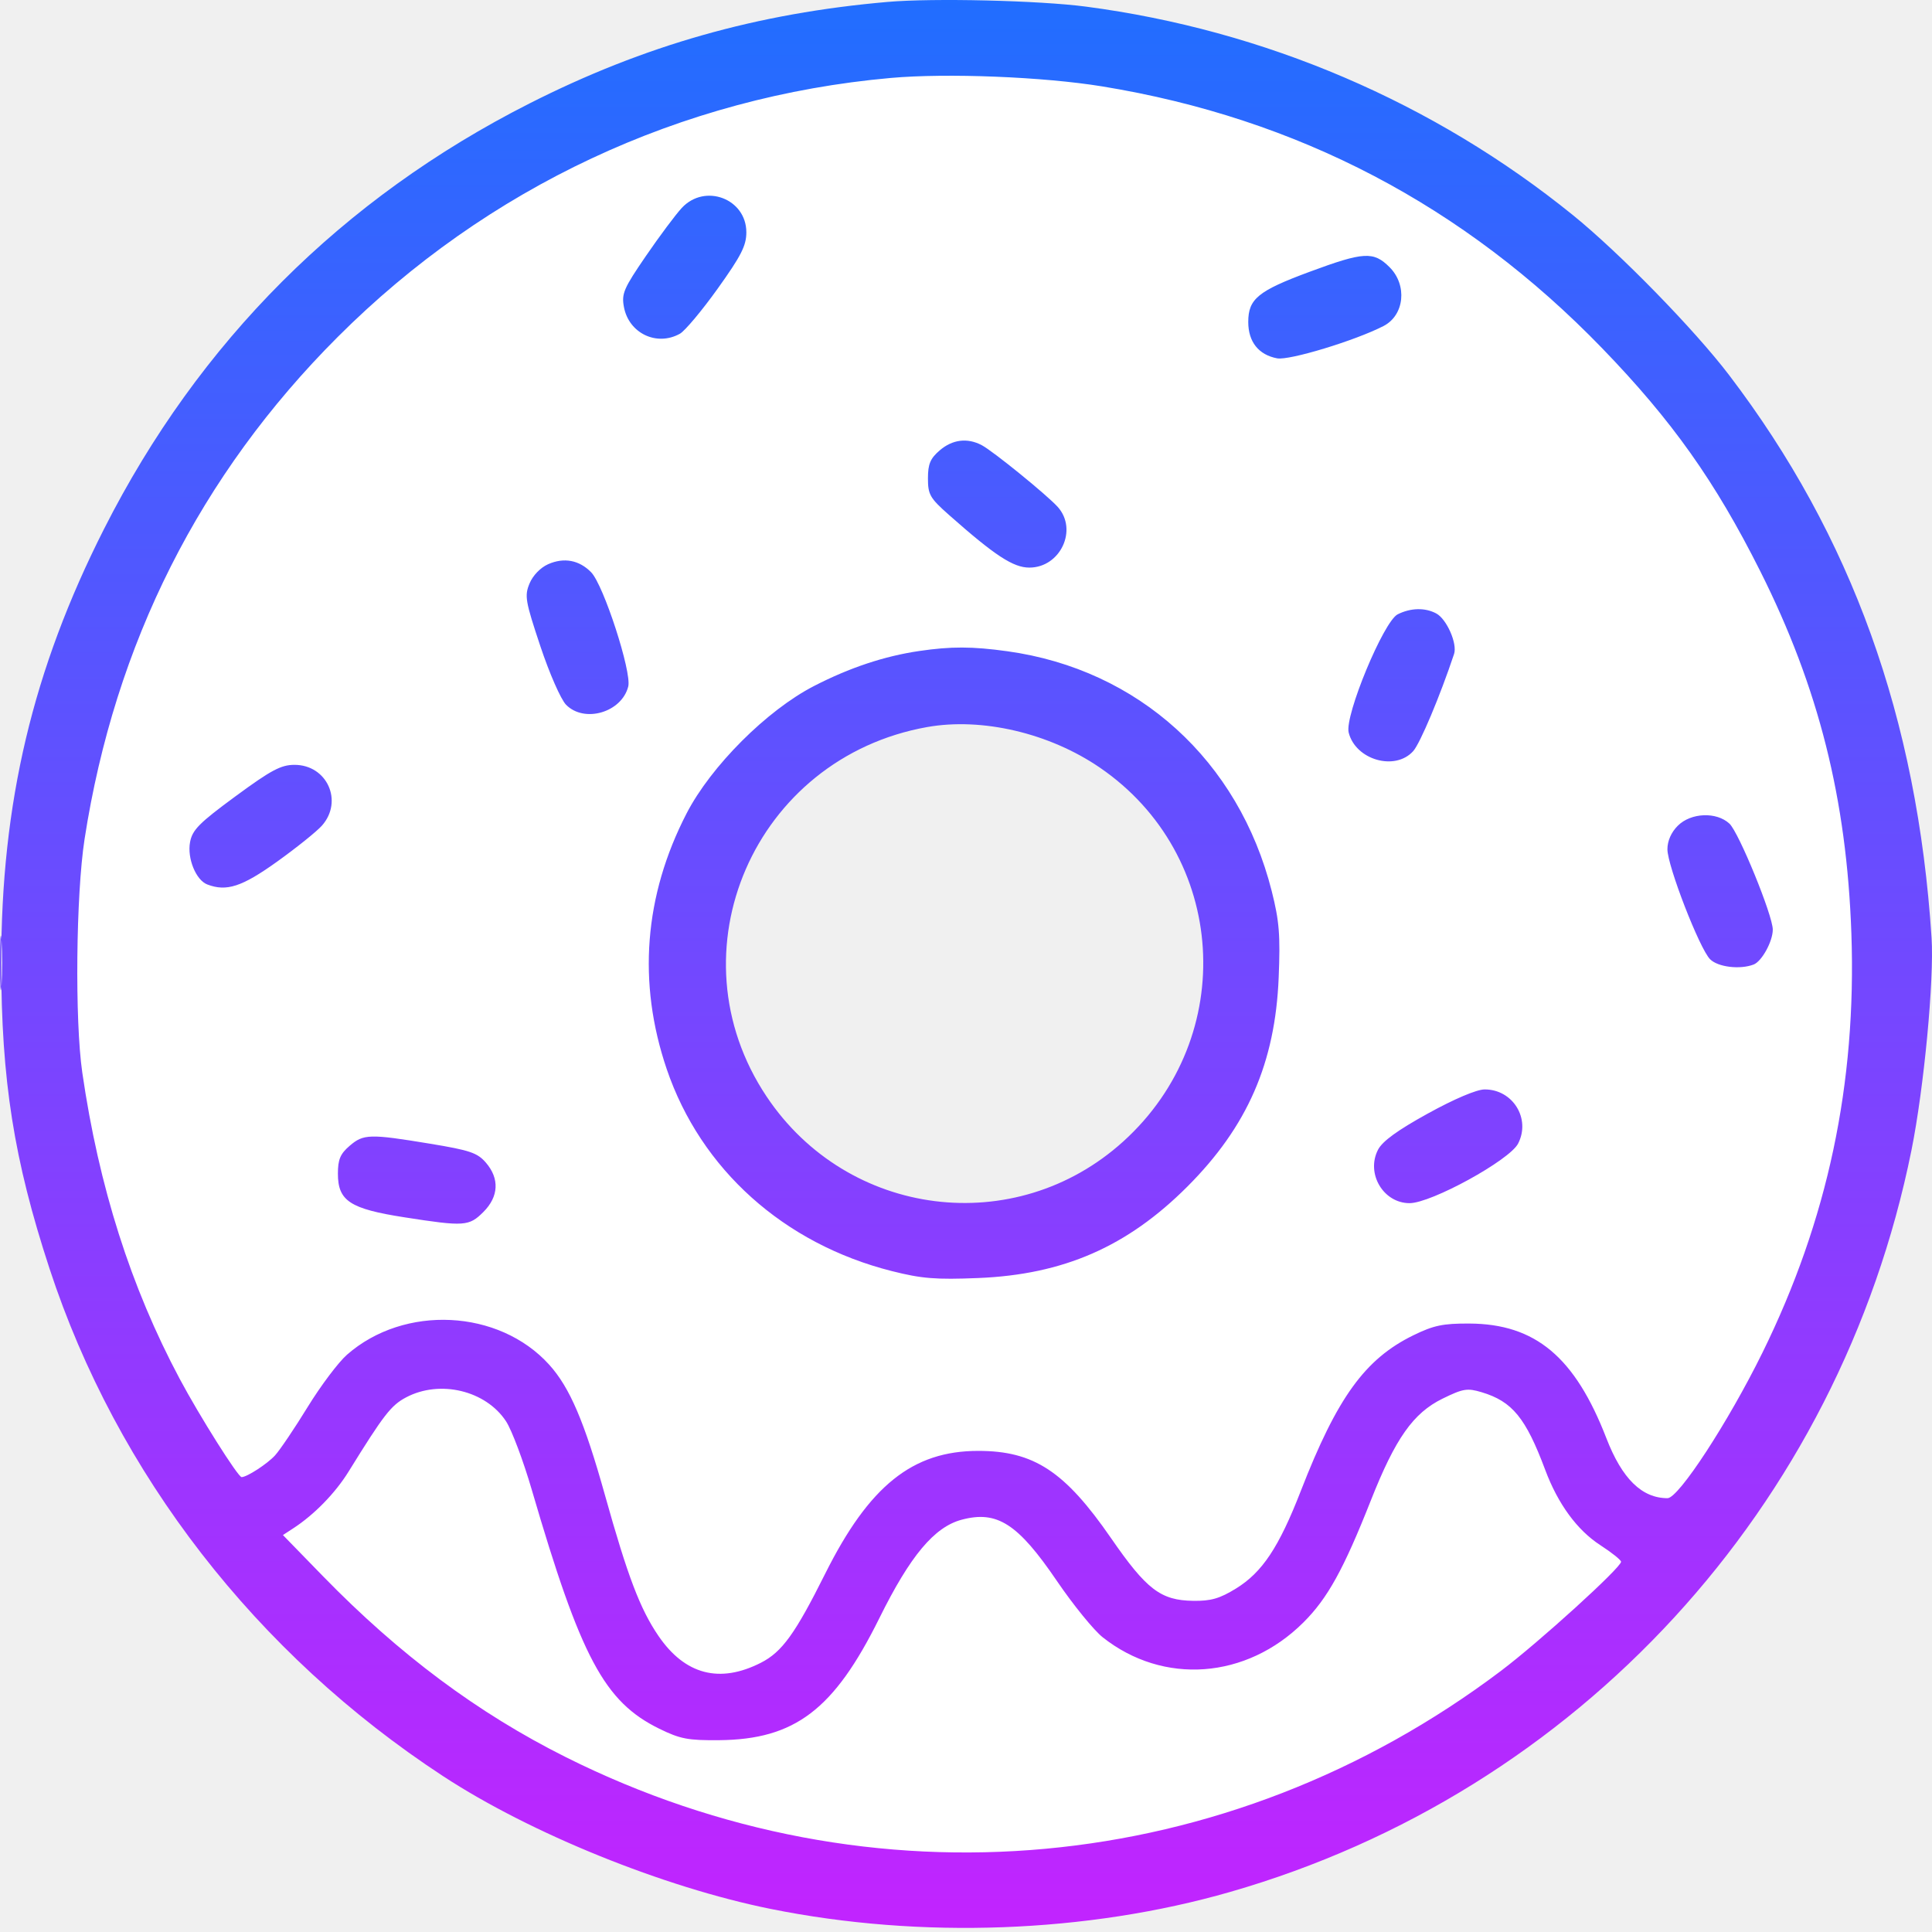
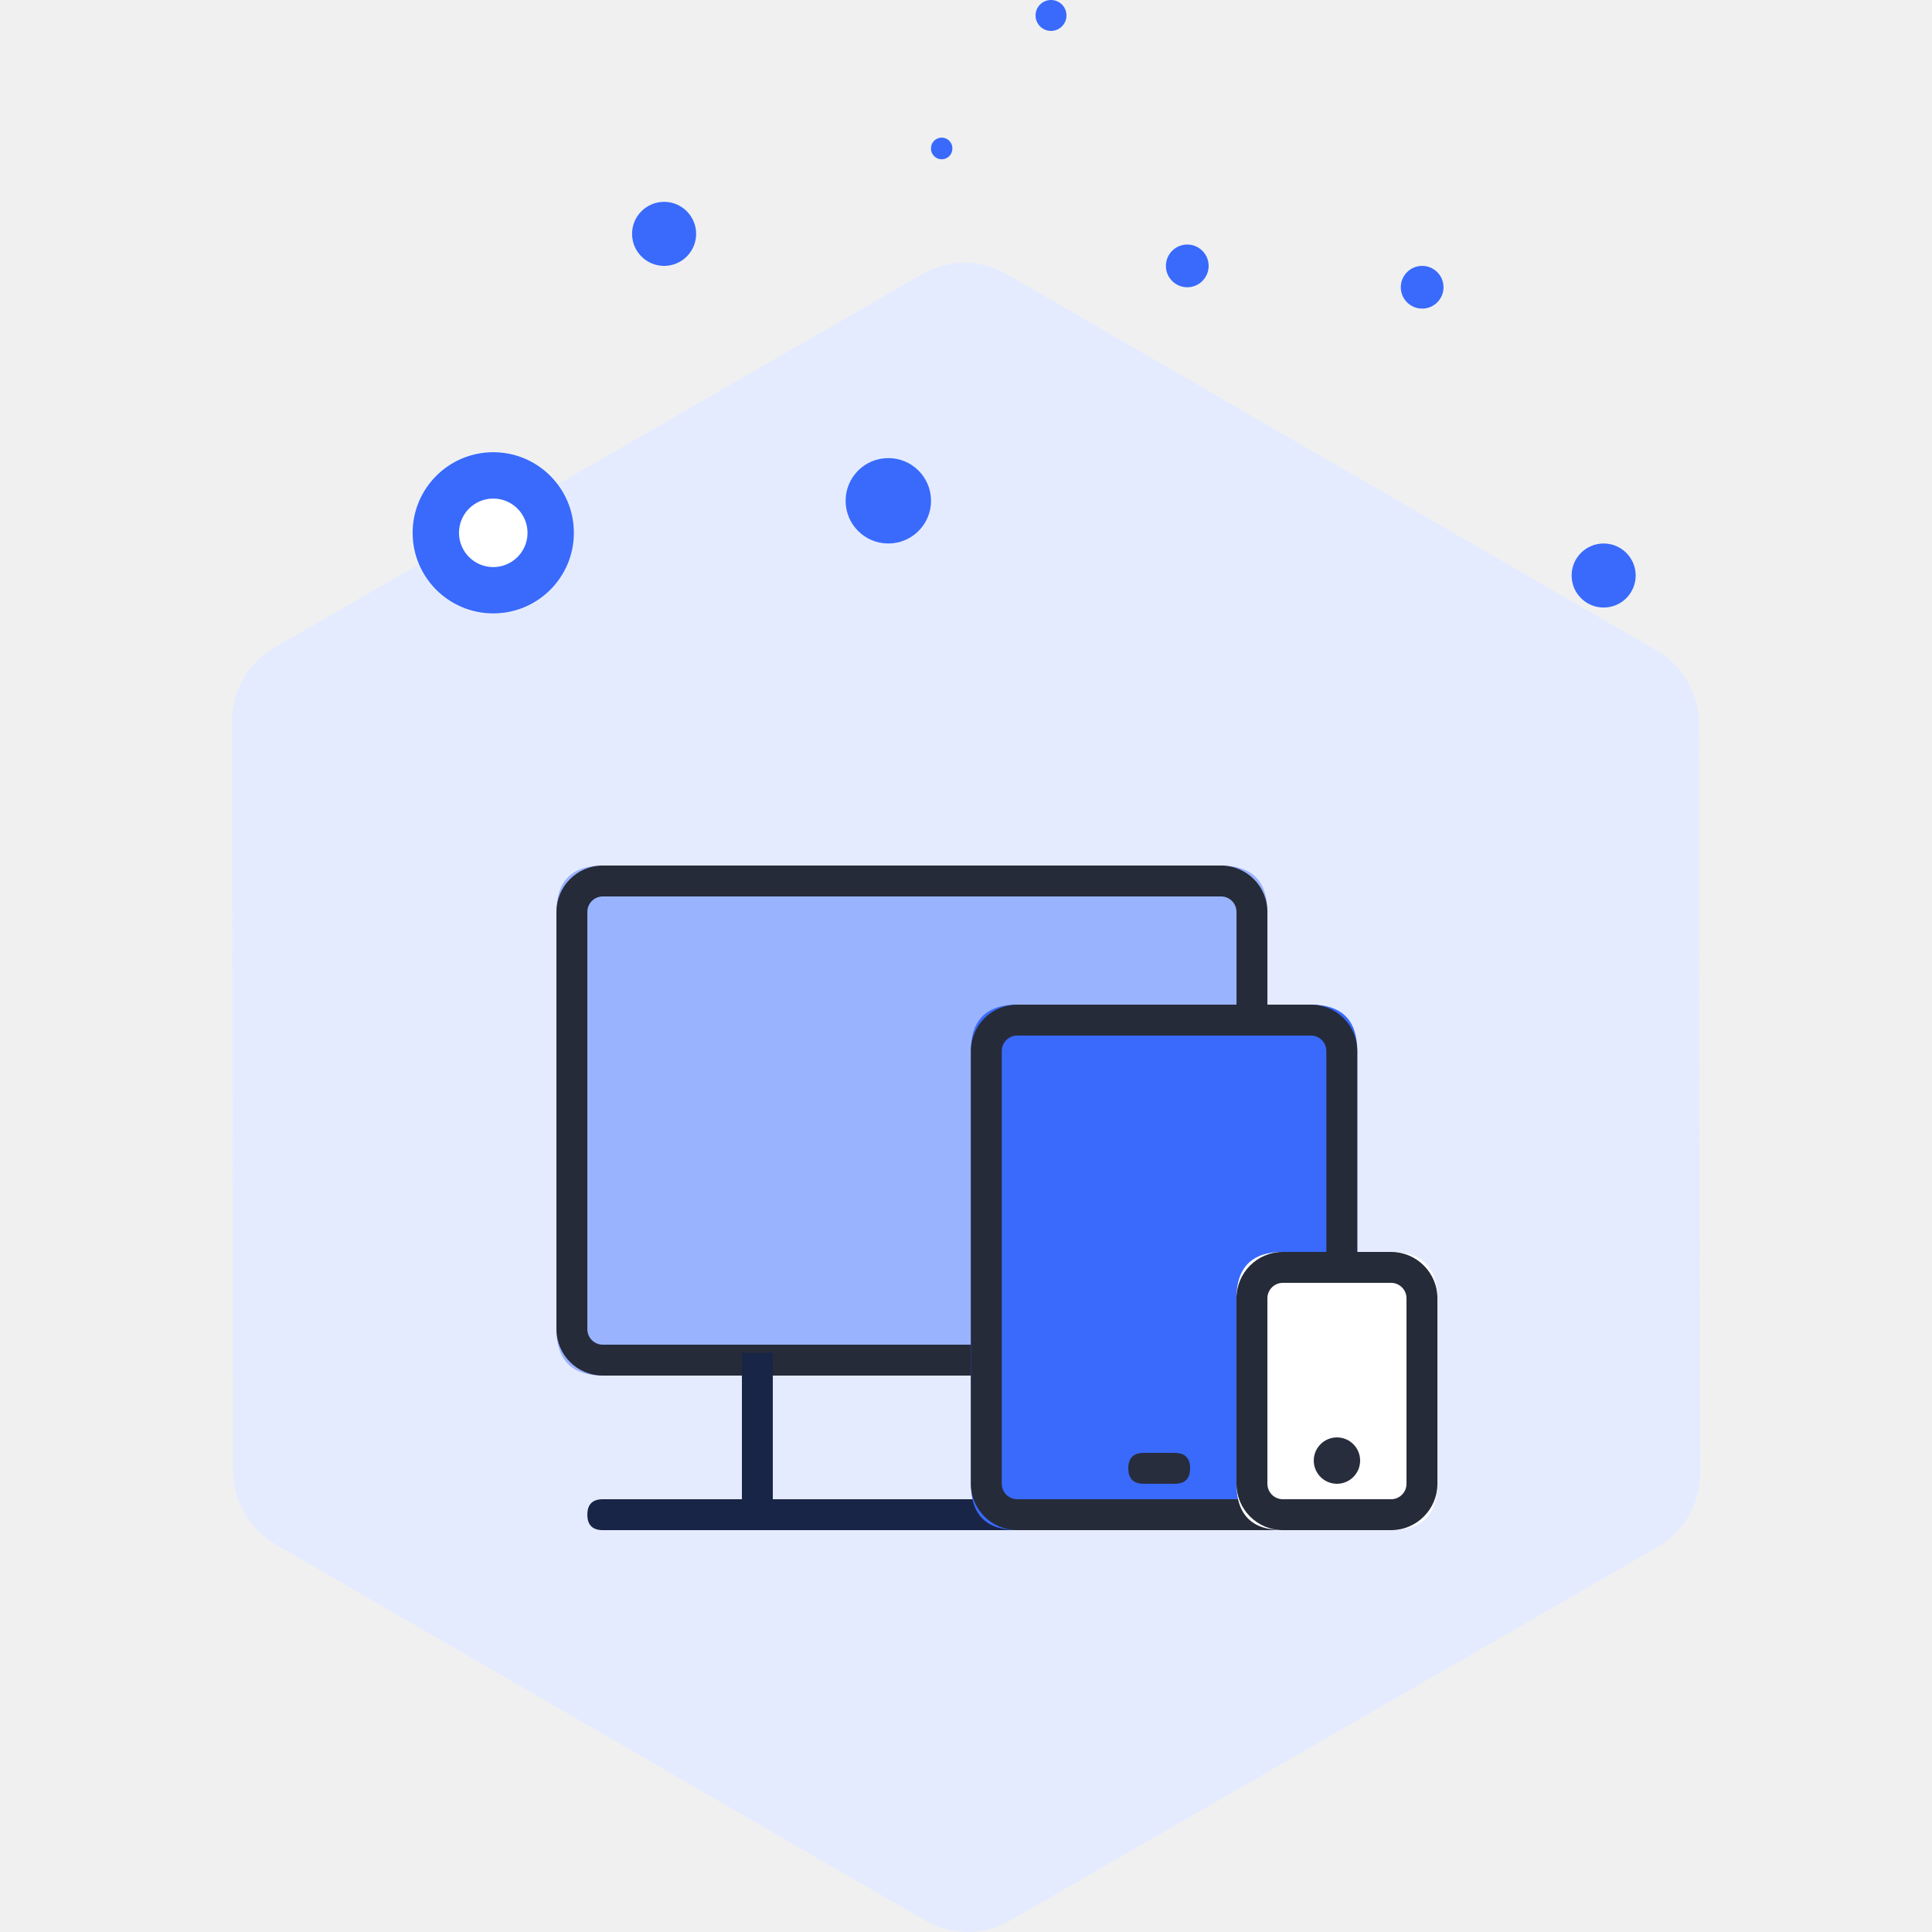
- <svg xmlns="http://www.w3.org/2000/svg" viewBox="0 0 458 458" xml:space="preserve" style="fill-rule:evenodd;clip-rule:evenodd;stroke-linejoin:round;stroke-miterlimit:2">
-   <path d="M228.515 7C350.772 7 450.03 106.258 450.03 228.515c0 122.257-99.258 221.515-221.515 221.515C106.258 450.03 7 350.772 7 228.515 7 106.258 106.258 7 228.515 7Zm.602 155.453c36.865 0 66.795 29.93 66.795 66.795s-29.93 66.795-66.795 66.795-66.795-29.93-66.795-66.795 29.93-66.795 66.795-66.795Z" style="fill:#fff" />
-   <path d="M210.443.454c-30.902 2.68-57.723 10.284-84.925 24.073-44.377 22.496-78.367 56.484-100.84 100.837C7.769 158.736.265 190.4.29 228.272c.018 27.763 3.015 46.745 11.441 72.436 15.983 48.738 49.019 91.343 93.328 120.36 20.708 13.562 52.243 26.337 77.669 31.467 35.566 7.174 74.997 5.712 108.907-4.038 82.411-23.696 144.411-91.178 161.485-175.764 2.977-14.751 5.421-40.566 4.776-50.456-3.396-52.026-18.921-95.168-47.992-133.355-8.213-10.79-25.969-28.975-37.047-37.942C339.879 24.285 299.81 7.136 257.401 1.566 246.293.107 221.27-.486 210.443.454m.701 18.027c-49.722 4.439-95.627 25.944-131.096 61.412-32.648 32.649-52.821 72.665-59.999 119.02-2.042 13.184-2.335 42.995-.544 55.336 3.928 27.08 11.501 50.89 23.106 72.645 4.685 8.785 13.814 23.27 14.664 23.27 1.266 0 6.104-3.143 7.928-5.151 1.172-1.289 4.653-6.452 7.736-11.475 3.083-5.021 7.273-10.594 9.309-12.382 13.587-11.929 36.035-10.822 47.948 2.364 4.888 5.411 8.349 13.509 13.225 30.946 5.377 19.225 8.333 26.997 12.691 33.369 6.278 9.178 14.497 11.32 24.281 6.329 5.001-2.552 8.116-6.867 15.215-21.082 10.424-20.871 20.719-29.135 36.293-29.135 13.179 0 20.531 4.828 31.467 20.663 8.435 12.215 11.783 14.772 19.487 14.884 4.206.061 6.278-.536 10.147-2.917 6.234-3.835 10.173-9.77 15.381-23.165 8.598-22.117 15.209-31.263 26.642-36.856 4.829-2.363 7.036-2.828 13.289-2.797 15.663.075 25.038 7.921 32.5 27.199 3.718 9.602 8.411 14.201 14.493 14.201 2.63 0 14.394-18.033 22.485-34.469 15.478-31.439 22.339-63.769 21.095-99.412-1.112-31.871-7.759-58.287-21.614-85.895-10.68-21.282-20.901-35.697-37.445-52.806-32.706-33.825-72.222-54.528-118.514-62.091-13.983-2.284-36.819-3.197-50.17-2.005m-49.507 30.796c-1.456 1.564-5.29 6.698-8.519 11.41-5.267 7.684-5.803 8.93-5.209 12.1 1.169 6.23 7.776 9.384 13.261 6.333 1.199-.668 5.235-5.484 8.969-10.704 5.572-7.79 6.789-10.181 6.789-13.345 0-7.959-9.811-11.676-15.291-5.794m148.81 15.157c-12.212 4.523-14.535 6.423-14.535 11.898 0 4.702 2.456 7.79 6.851 8.616 2.882.54 18.499-4.204 25.215-7.661 4.958-2.551 5.693-9.688 1.436-13.945-3.805-3.805-6.105-3.672-18.967 1.092m-87.687 42.34c-2.23 1.918-2.781 3.232-2.781 6.638 0 3.839.48 4.671 4.974 8.648 10.894 9.641 15.248 12.495 19.059 12.495 7.358 0 11.573-8.986 6.742-14.376-2.517-2.808-15.322-13.216-18.015-14.642-3.413-1.806-6.95-1.369-9.979 1.237m-92.825 26.978c-1.817.805-3.618 2.673-4.402 4.565-1.218 2.939-1.006 4.163 2.558 14.857 2.161 6.482 4.871 12.653 6.106 13.903 4.348 4.401 13.195 1.795 14.735-4.34.856-3.413-5.846-24.052-8.792-27.072-2.83-2.901-6.442-3.578-10.205-1.913m201.4 11.879c-3.338 1.676-12.616 24.055-11.619 28.027 1.628 6.488 10.99 9.187 15.294 4.409 1.64-1.82 6.379-13.086 9.692-23.036.817-2.452-1.746-8.278-4.225-9.605-2.654-1.42-6.057-1.344-9.142.205m-113.422 8.695c-8.28 1.217-16.503 3.953-24.955 8.306-11.171 5.751-24.412 18.993-30.198 30.199-10.071 19.506-11.672 40.127-4.706 60.61 8.081 23.759 27.762 41.419 53.357 47.881 7.099 1.793 10.398 2.057 20.482 1.648 20.224-.823 35.333-7.426 49.57-21.662 14.236-14.236 20.839-29.346 21.661-49.57.41-10.084.145-13.383-1.647-20.482-7.82-30.974-31.591-52.548-62.663-56.869-8.314-1.156-13.35-1.171-20.901-.061m1.869 18.033c-40.97 7.302-60.962 53.331-38.046 87.593 19.246 28.776 58.98 33.781 84.541 10.649 27.43-24.821 24.714-67.954-5.58-88.654-11.965-8.174-27.896-11.908-40.915-9.588M55.835 188.764c-8.625 6.34-10.235 7.961-10.78 10.87-.716 3.818 1.39 9.003 4.076 10.034 4.568 1.752 8.223.56 16.537-5.393 4.617-3.308 9.408-7.154 10.644-8.548 5.126-5.78 1.234-14.413-6.497-14.413-3.205 0-5.519 1.233-13.98 7.45m341.896 6.992c-1.556 1.556-2.453 3.592-2.453 5.57 0 3.941 7.618 23.573 10.116 26.072 1.863 1.862 7.081 2.497 10.321 1.253 1.94-.745 4.541-5.486 4.541-8.275 0-3.37-8.046-23.047-10.272-25.122-3.07-2.86-9.14-2.612-12.253.502M0 228.272c0 5.77.165 8.13.367 5.245.201-2.884.201-7.606 0-10.49-.202-2.885-.367-.525-.367 5.245m338.495 35.695c-7.197 3.967-10.777 6.568-11.821 8.585-2.908 5.624 1.25 12.669 7.478 12.669 5.149 0 23.685-10.171 25.725-14.116 3.056-5.91-1.254-12.878-7.945-12.844-1.888.009-7.173 2.253-13.437 5.706m-255.611 7.661c-2.222 1.911-2.78 3.236-2.78 6.6 0 6.463 2.854 8.336 15.768 10.347 14.227 2.217 15.312 2.143 18.733-1.278 3.625-3.626 3.842-7.886.594-11.664-2.019-2.345-3.781-2.945-13.239-4.505-14.331-2.363-15.793-2.324-19.076.5m13.401 59.625c-3.583 1.892-5.285 4.087-13.653 17.609-3.147 5.084-8.109 10.178-13.073 13.416l-2.489 1.623 9.492 9.749c18.105 18.594 36.741 32.48 57.59 42.908 72.477 36.251 156.791 28.471 221.657-20.455 9.035-6.815 28.479-24.48 28.479-25.874 0-.41-2.211-2.178-4.913-3.93-5.499-3.562-10.04-9.763-13.057-17.825-4.626-12.365-7.81-16.256-15.084-18.435-3.407-1.021-4.383-.862-9.249 1.519-6.961 3.406-11.195 9.414-17.012 24.135-6.451 16.327-10.25 23.204-15.964 28.9-13.514 13.474-33.214 14.94-47.604 3.542-2.108-1.669-6.995-7.681-10.861-13.361-9.248-13.586-14.163-16.747-22.562-14.512-6.505 1.731-12.195 8.535-19.527 23.351-10.729 21.679-20.01 28.745-37.977 28.915-7.378.069-9.241-.288-14.201-2.723-13.015-6.392-18.582-16.828-30.216-56.644-2.006-6.869-4.749-14.166-6.093-16.216-4.797-7.313-15.664-9.925-23.683-5.692" style="fill:url(#a)" />
-   <defs>
-     <linearGradient id="a" x1="0" y1="0" x2="1" y2="0" gradientUnits="userSpaceOnUse" gradientTransform="matrix(0 457.069 -457.069 0 229.145 0)">
-       <stop offset="0" style="stop-color:#206eff;stop-opacity:1" />
-       <stop offset="1" style="stop-color:#c323ff;stop-opacity:1" />
-     </linearGradient>
-   </defs>
+ <svg xmlns="http://www.w3.org/2000/svg" t="1678528782464" class="icon" viewBox="0 0 1024 1024" version="1.1" p-id="6060" width="100" height="100">
+   <path d="M877.953 344.695a45.097 45.097 0 0 1 22.471 38.961l0.696 397.205a45.056 45.056 0 0 1-22.536 39.141l-343.318 198.001a44.827 44.827 0 0 1-44.868-0.041l-344.4-199.41a45.113 45.113 0 0 1-22.462-38.953l-0.655-397.181a45.122 45.122 0 0 1 22.536-39.15l343.318-197.992a44.827 44.827 0 0 1 44.818 0z" fill="#E5EBFF" p-id="6061" />
+   <path d="M218.702 282.403a42.738 42.738 0 1 0 85.475 0 42.738 42.738 0 1 0-85.475 0Z" fill="#FFFFFF" p-id="6062" />
+   <path d="M261.439 264.241a18.162 18.162 0 1 0 18.162 18.162 18.186 18.186 0 0 0-18.162-18.162m0-24.576a42.738 42.738 0 1 1-42.738 42.738 42.738 42.738 0 0 1 42.738-42.738z" fill="#396AFC" p-id="6063" />
+   <path d="M335.012 123.953a16.974 16.974 0 1 0 33.948 0 16.974 16.974 0 1 0-33.948 0Z" fill="#396AFC" p-id="6064" />
+   <path d="M617.955 140.935a11.321 11.321 0 1 0 22.643 0 11.321 11.321 0 1 0-22.643 0Z" fill="#396AFC" p-id="6065" />
+   <path d="M557.056 8.192m-8.192 0a8.192 8.192 0 1 0 16.384 0 8.192 8.192 0 1 0-16.384 0Z" fill="#396AFC" p-id="6066" />
+   <path d="M499.114 78.684m-5.661 0a5.661 5.661 0 1 0 11.321 0 5.661 5.661 0 1 0-11.321 0Z" fill="#396AFC" p-id="6067" />
+   <path d="M753.77 152.248m-11.321 0a11.321 11.321 0 1 0 22.643 0 11.321 11.321 0 1 0-22.643 0Z" fill="#396AFC" p-id="6068" />
+   <path d="M448.192 265.429a22.634 22.634 0 1 0 45.269 0 22.634 22.634 0 1 0-45.269 0Z" fill="#396AFC" p-id="6069" />
+   <path d="M832.995 305.037a16.974 16.974 0 1 0 33.948 0 16.974 16.974 0 1 0-33.948 0Z" fill="#396AFC" p-id="6070" />
+   <path d="M294.92 458.752m24.576 0l327.68 0q24.576 0 24.576 24.576l0 221.184q0 24.576-24.576 24.576l-327.68 0q-24.576 0-24.576-24.576l0-221.184q0-24.576 24.576-24.576Z" fill="#9AB3FF" p-id="6071" />
+   <path d="M319.496 475.136a8.192 8.192 0 0 0-8.192 8.192v221.184a8.192 8.192 0 0 0 8.192 8.192h327.68a8.192 8.192 0 0 0 8.192-8.192v-221.184a8.192 8.192 0 0 0-8.192-8.192h-327.68m0-16.384h327.68a24.576 24.576 0 0 1 24.576 24.576v221.184a24.576 24.576 0 0 1-24.576 24.576h-327.68a24.576 24.576 0 0 1-24.576-24.576v-221.184a24.576 24.576 0 0 1 24.576-24.576z" fill="#262B3A" p-id="6072" />
+   <path d="M311.304 794.624m8.192 0l327.68 0q8.192 0 8.192 8.192l0 0q0 8.192-8.192 8.192l-327.68 0q-8.192 0-8.192-8.192l0 0q0-8.192 8.192-8.192Z" fill="#192547" p-id="6073" />
+   <path d="M393.224 802.816V717.004h16.384v85.811z" fill="#192547" p-id="6074" />
+   <path d="M719.38 532.488m0 24.576l0 229.376q0 24.576-24.576 24.576l-155.648 0q-24.576 0-24.576-24.576l0-229.376q0-24.576 24.576-24.576l155.648 0q24.576 0 24.576 24.576Z" fill="#396AFC" p-id="6075" />
+   <path d="M702.996 557.056a8.192 8.192 0 0 0-8.192-8.192h-155.648a8.192 8.192 0 0 0-8.192 8.192v229.376a8.192 8.192 0 0 0 8.192 8.192h155.648a8.192 8.192 0 0 0 8.192-8.192v-229.376m16.384 0v229.376a24.576 24.576 0 0 1-24.576 24.576h-155.648a24.576 24.576 0 0 1-24.576-24.576v-229.376a24.576 24.576 0 0 1 24.576-24.576h155.648a24.576 24.576 0 0 1 24.576 24.576z" fill="#262B3A" p-id="6076" />
+   <path d="M598.016 770.048m8.192 0l16.384 0q8.192 0 8.192 8.192l0 0q0 8.192-8.192 8.192l-16.384 0q-8.192 0-8.192-8.192l0 0q0-8.192 8.192-8.192Z" fill="#282D3D" p-id="6077" />
+   <path d="M761.856 663.552m0 24.576l0 98.304q0 24.576-24.576 24.576l-57.344 0q-24.576 0-24.576-24.576l0-98.304q0-24.576 24.576-24.576l57.344 0q24.576 0 24.576 24.576Z" fill="#FFFFFF" p-id="6078" />
+   <path d="M745.472 688.128a8.192 8.192 0 0 0-8.192-8.192h-57.344a8.192 8.192 0 0 0-8.192 8.192v98.304a8.192 8.192 0 0 0 8.192 8.192h57.344a8.192 8.192 0 0 0 8.192-8.192v-98.304m16.384 0v98.304a24.576 24.576 0 0 1-24.576 24.576h-57.344a24.576 24.576 0 0 1-24.576-24.576v-98.304a24.576 24.576 0 0 1 24.576-24.576h57.344a24.576 24.576 0 0 1 24.576 24.576z" fill="#262B3A" p-id="6079" />
+   <path d="M708.608 774.144m-12.288 0a12.288 12.288 0 1 0 24.576 0 12.288 12.288 0 1 0-24.576 0Z" fill="#282D3D" p-id="6080" />
</svg>
